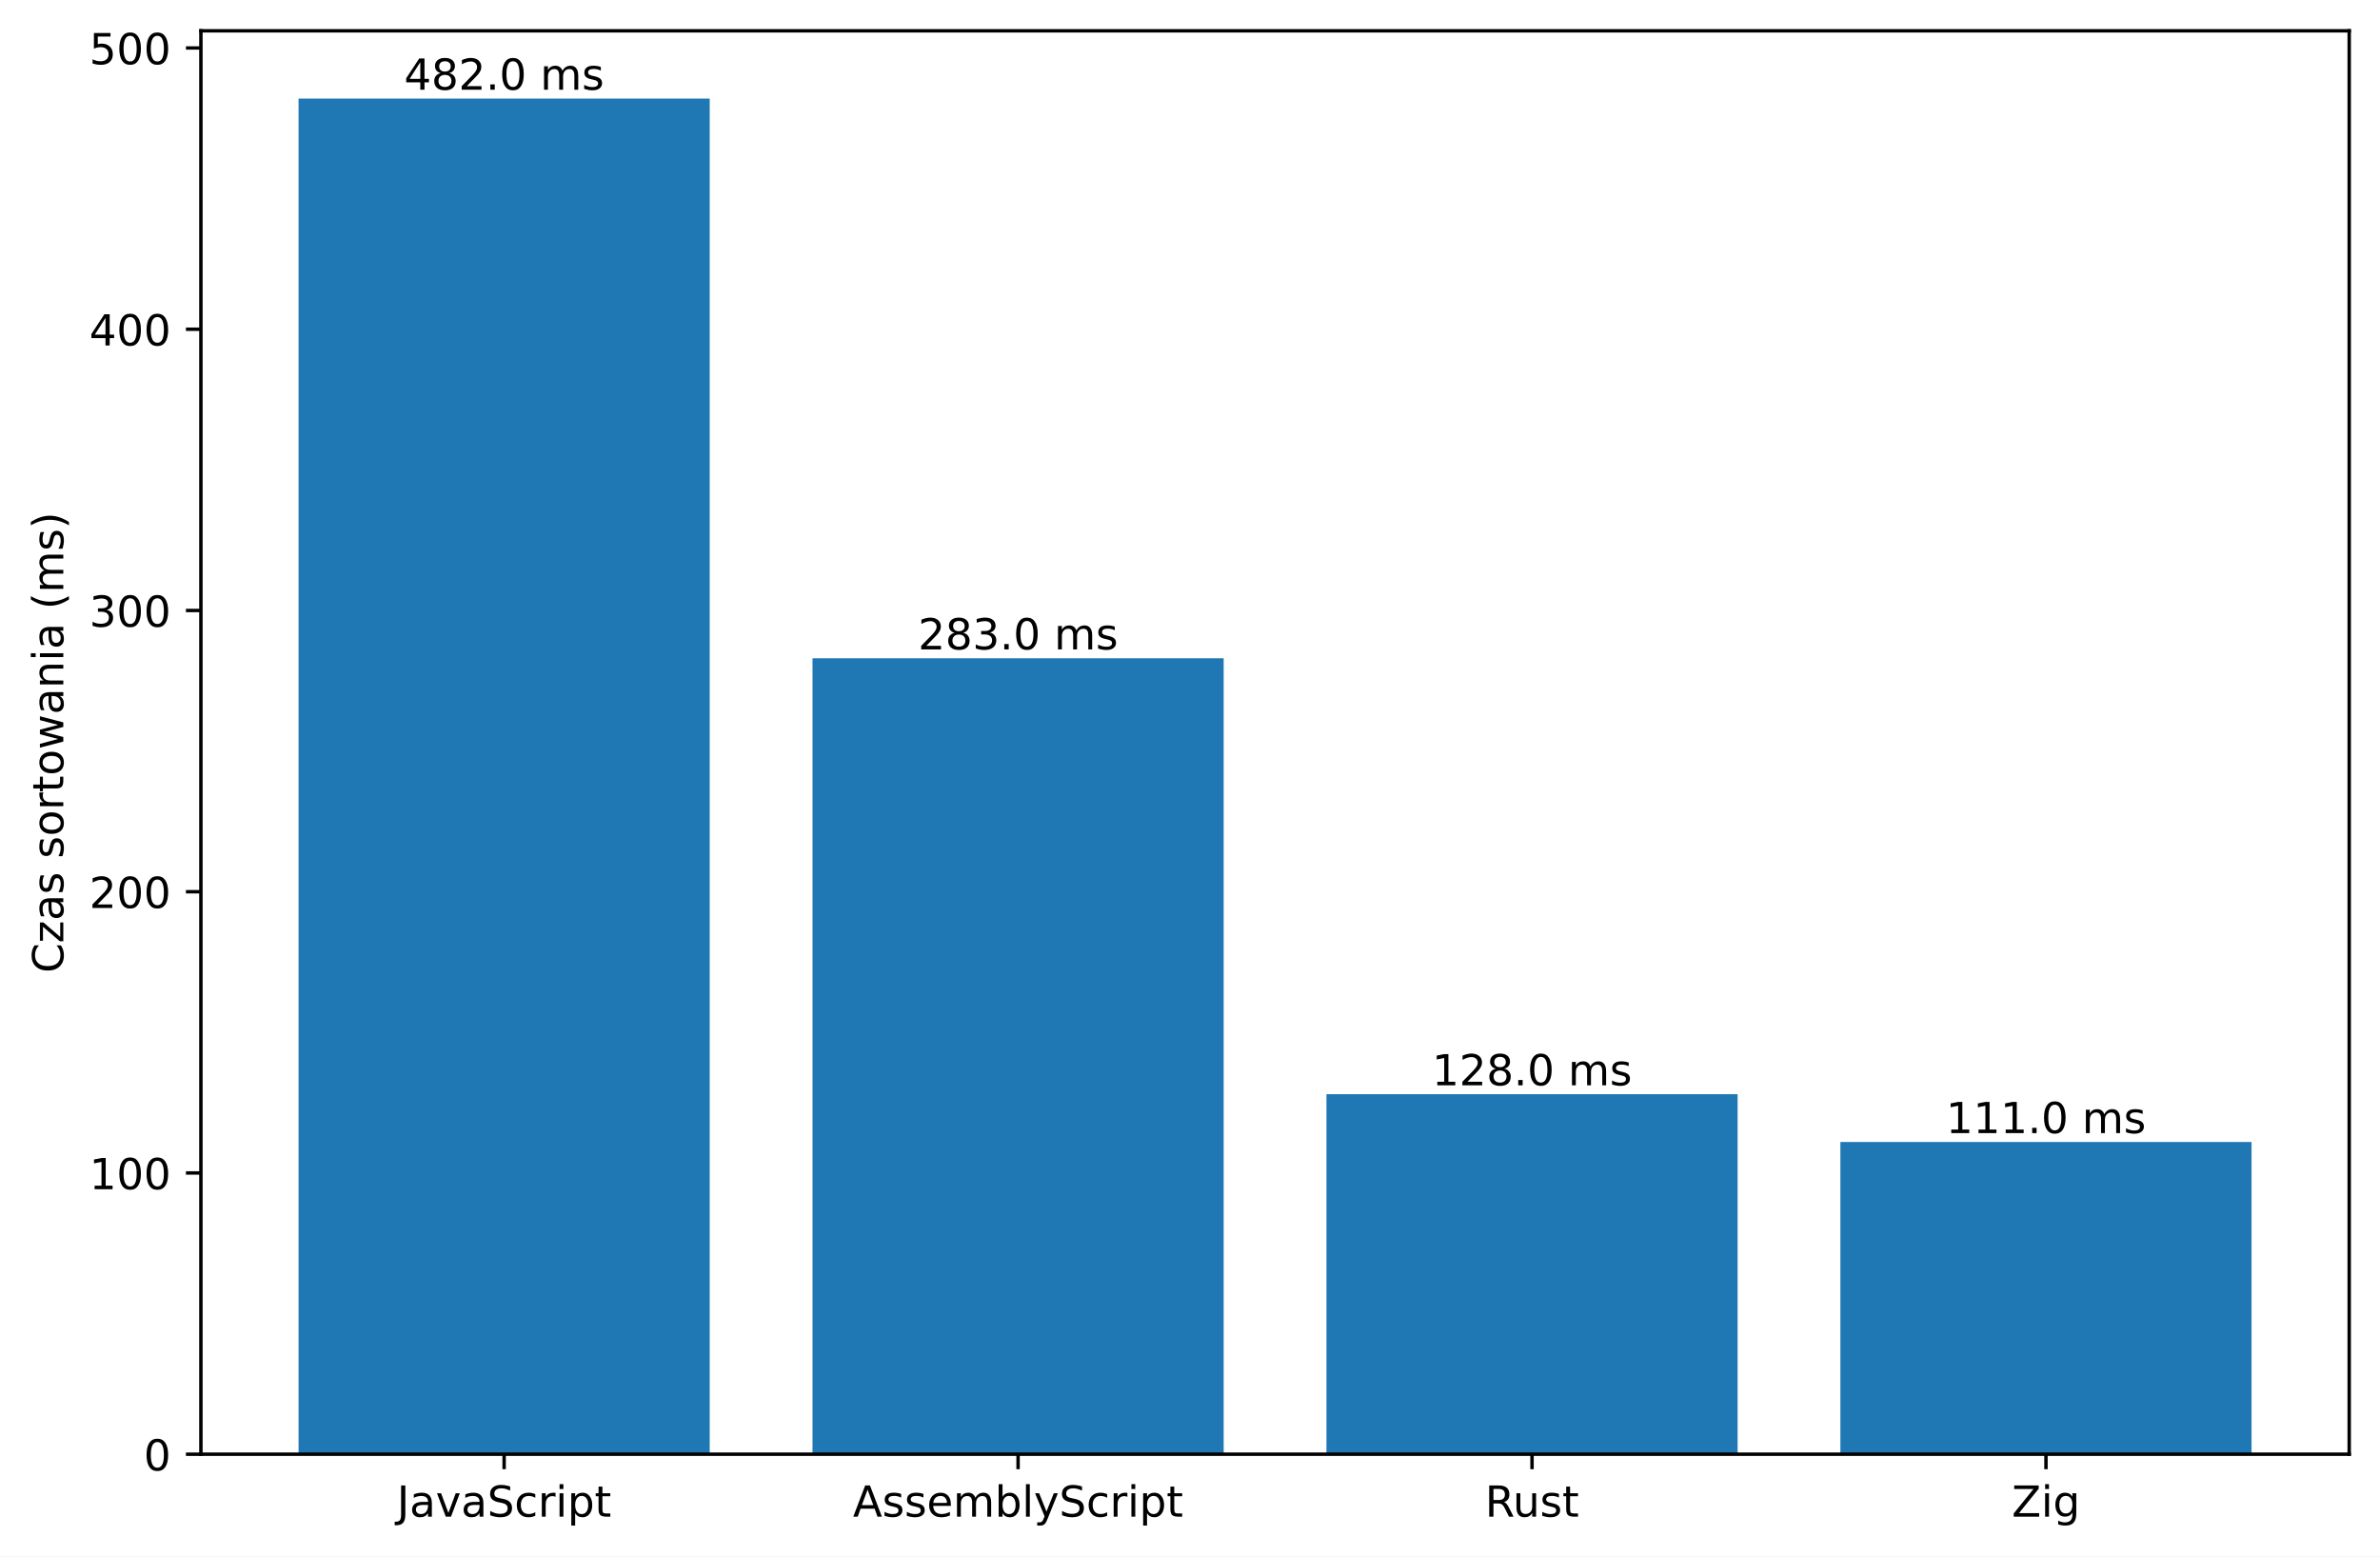
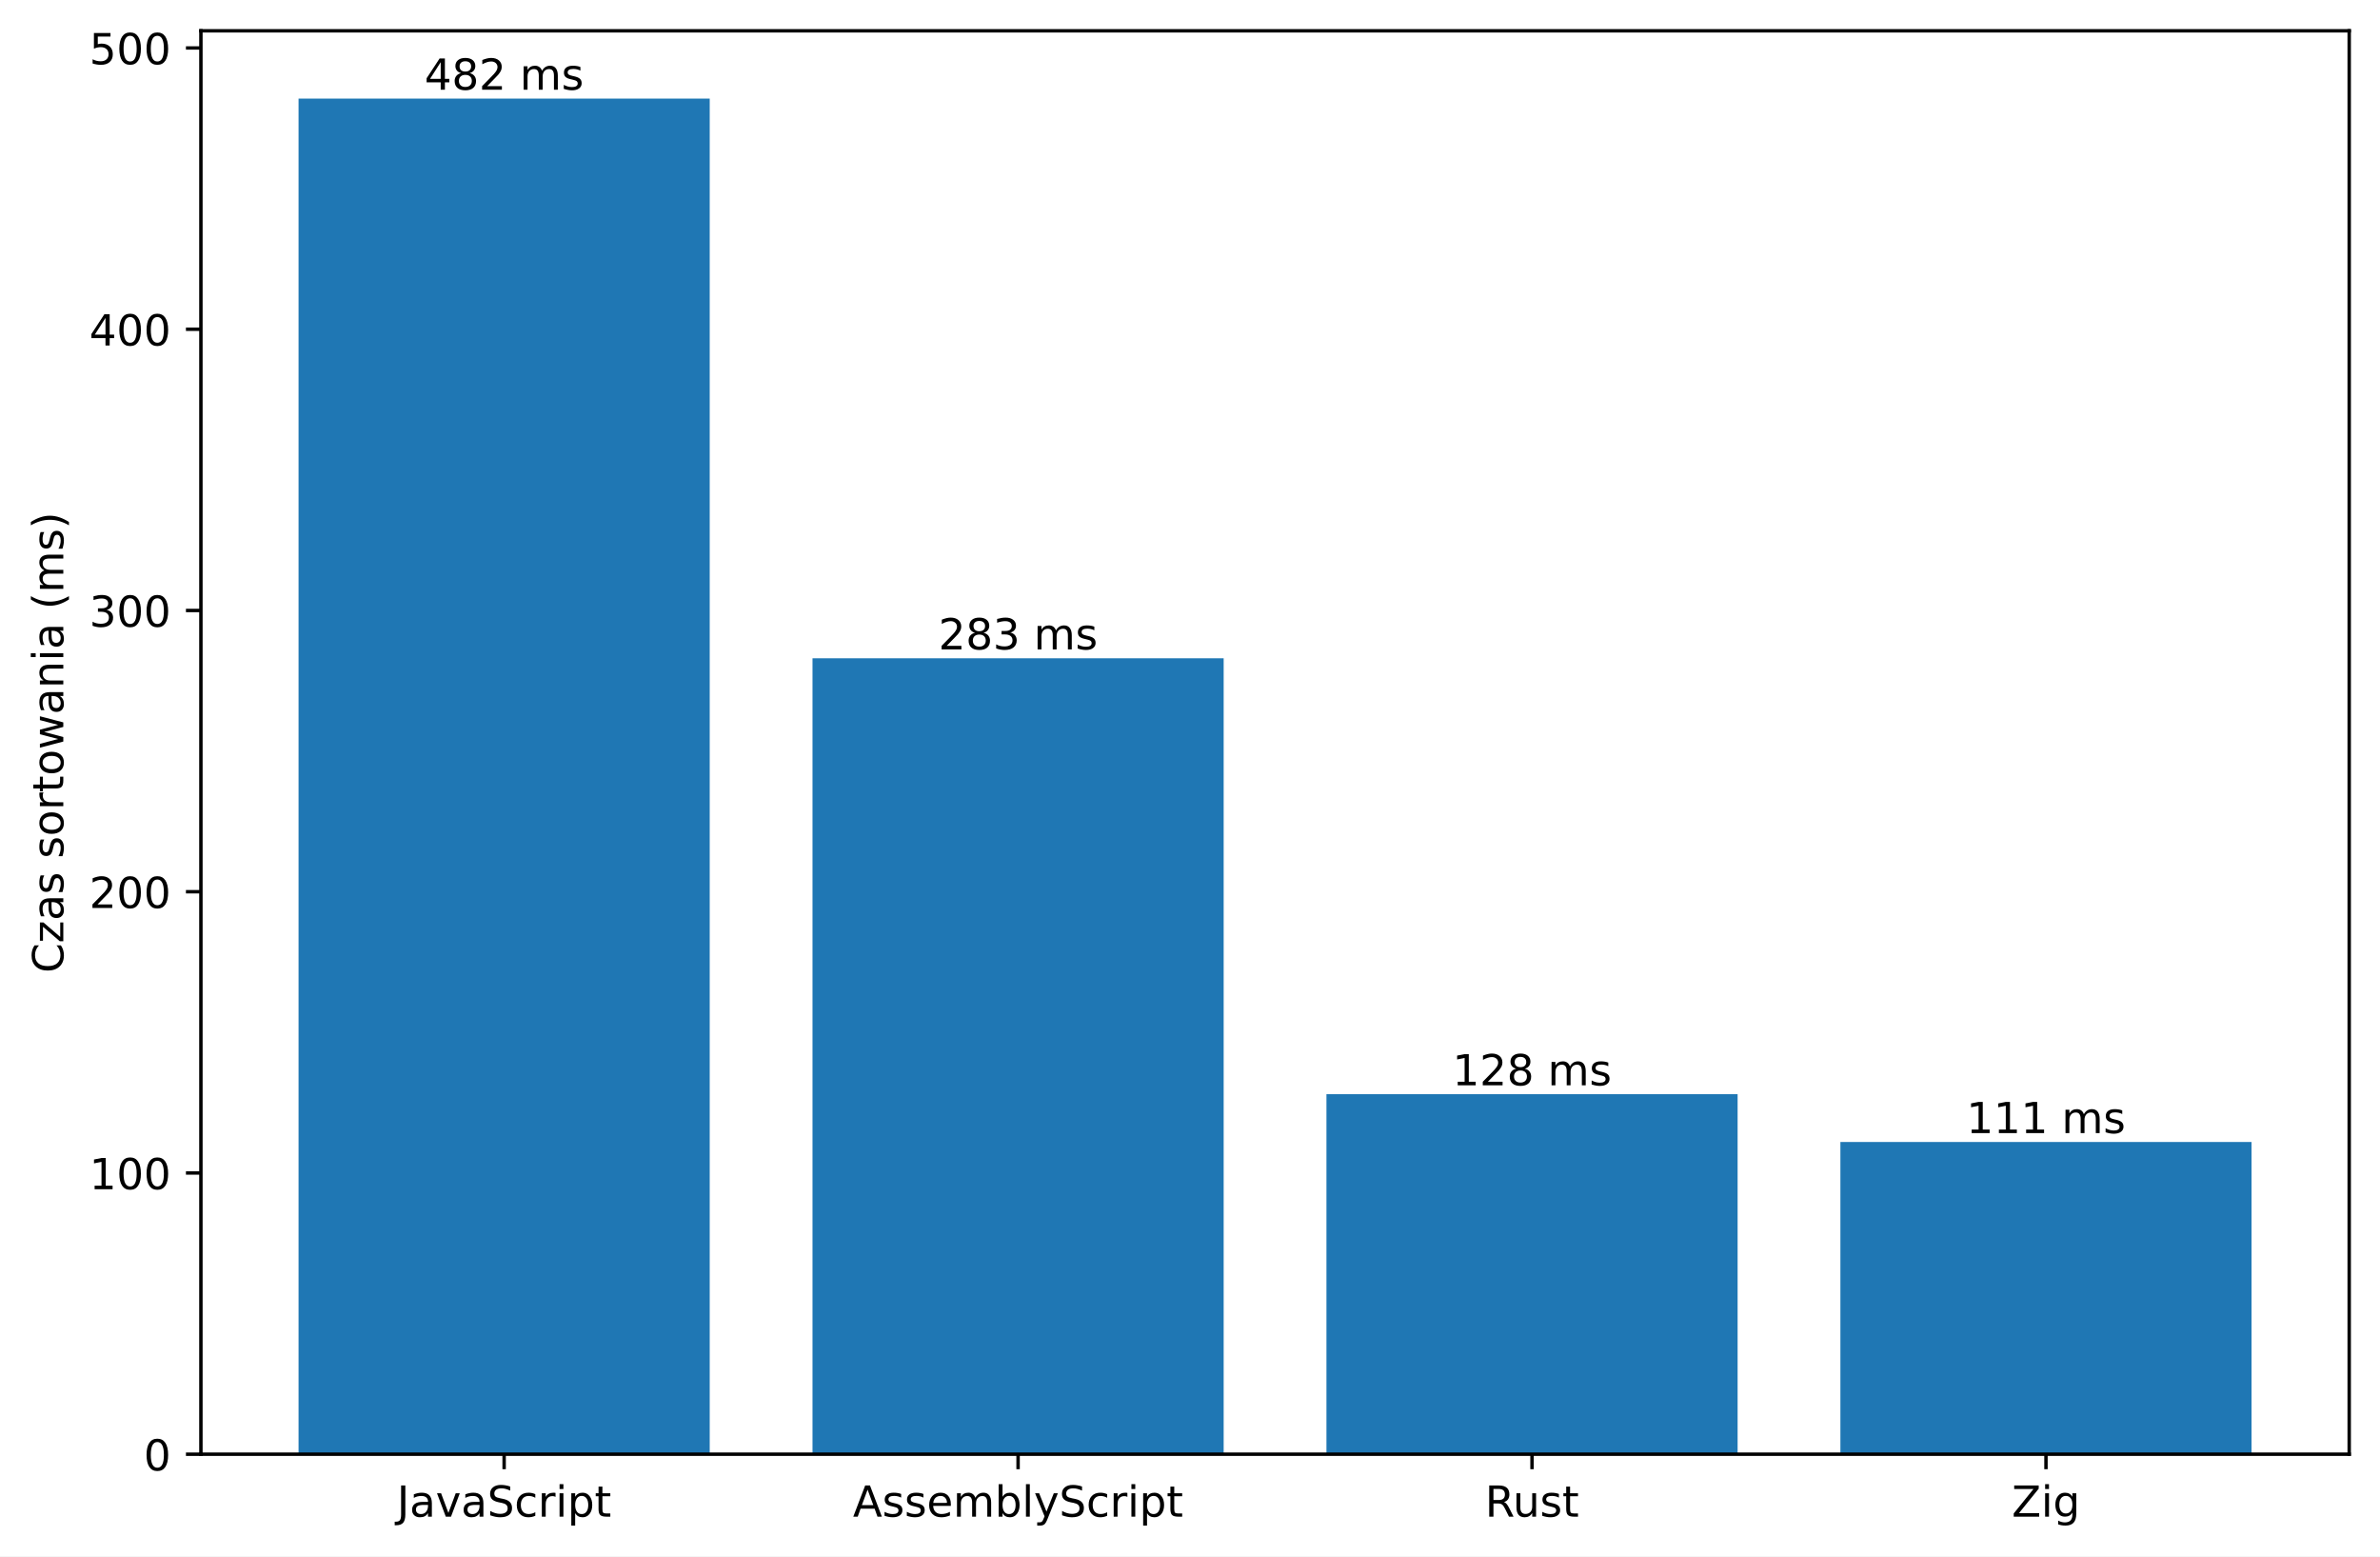
<svg xmlns="http://www.w3.org/2000/svg" xmlns:xlink="http://www.w3.org/1999/xlink" width="556.366pt" height="363.718pt" viewBox="0 0 556.366 363.718" version="1.1">
  <defs>
    <style type="text/css">*{stroke-linejoin: round; stroke-linecap: butt}</style>
  </defs>
  <g id="figure_1">
    <g id="patch_1">
      <path d="M 0 363.718  L 556.366 363.718  L 556.366 0  L 0 0  z " style="fill: #ffffff" />
    </g>
    <g id="axes_1">
      <g id="patch_2">
        <path d="M 46.966 339.84  L 549.166 339.84  L 549.166 7.2  L 46.966 7.2  z " style="fill: #ffffff" />
      </g>
      <g id="patch_3">
-         <path d="M 69.793 339.84  L 165.908 339.84  L 165.908 23.04  L 69.793 23.04  z " clip-path="url(#pb38e83cb05)" style="fill: #1f77b4" />
+         <path d="M 69.793 339.84  L 165.908 339.84  L 165.908 23.04  L 69.793 23.04  z " clip-path="url(#pa0ac85c6c8)" style="fill: #1f77b4" />
      </g>
      <g id="patch_4">
-         <path d="M 189.936 339.84  L 286.051 339.84  L 286.051 153.835  L 189.936 153.835  z " clip-path="url(#pb38e83cb05)" style="fill: #1f77b4" />
+         <path d="M 189.936 339.84  L 286.051 339.84  L 286.051 153.835  L 189.936 153.835  z " clip-path="url(#pa0ac85c6c8)" style="fill: #1f77b4" />
      </g>
      <g id="patch_5">
-         <path d="M 310.08 339.84  L 406.195 339.84  L 406.195 255.711  L 310.08 255.711  z " clip-path="url(#pb38e83cb05)" style="fill: #1f77b4" />
+         <path d="M 310.08 339.84  L 406.195 339.84  L 406.195 255.711  L 310.08 255.711  z " clip-path="url(#pa0ac85c6c8)" style="fill: #1f77b4" />
      </g>
      <g id="patch_6">
-         <path d="M 430.224 339.84  L 526.338 339.84  L 526.338 266.884  L 430.224 266.884  z " clip-path="url(#pb38e83cb05)" style="fill: #1f77b4" />
+         <path d="M 430.224 339.84  L 526.338 339.84  L 526.338 266.884  L 430.224 266.884  z " clip-path="url(#pa0ac85c6c8)" style="fill: #1f77b4" />
      </g>
      <g id="matplotlib.axis_1">
        <g id="xtick_1">
          <g id="line2d_1">
            <defs>
-               <path id="m675f152326" d="M 0 0  L 0 3.5  " style="stroke: #000000; stroke-width: 0.8" />
+               <path id="m9e9370b7b4" d="M 0 0  L 0 3.5  " style="stroke: #000000; stroke-width: 0.8" />
            </defs>
            <g>
-               <use xlink:href="#m675f152326" x="117.85" y="339.84" style="stroke: #000000; stroke-width: 0.8" />
+               <use xlink:href="#m9e9370b7b4" x="117.85" y="339.84" style="stroke: #000000; stroke-width: 0.8" />
            </g>
          </g>
          <g id="text_1">
            <g transform="translate(92.78547 354.4384)scale(0.1 -0.1)">
              <defs>
                <path id="DejaVuSans-4a" d="M 628 4666  L 1259 4666  L 1259 325  Q 1259 -519 939 -900  Q 619 -1281 -91 -1281  L -331 -1281  L -331 -750  L -134 -750  Q 284 -750 456 -515  Q 628 -281 628 325  L 628 4666  z " transform="scale(0.015625)" />
                <path id="DejaVuSans-61" d="M 2194 1759  Q 1497 1759 1228 1600  Q 959 1441 959 1056  Q 959 750 1161 570  Q 1363 391 1709 391  Q 2188 391 2477 730  Q 2766 1069 2766 1631  L 2766 1759  L 2194 1759  z M 3341 1997  L 3341 0  L 2766 0  L 2766 531  Q 2569 213 2275 61  Q 1981 -91 1556 -91  Q 1019 -91 701 211  Q 384 513 384 1019  Q 384 1609 779 1909  Q 1175 2209 1959 2209  L 2766 2209  L 2766 2266  Q 2766 2663 2505 2880  Q 2244 3097 1772 3097  Q 1472 3097 1187 3025  Q 903 2953 641 2809  L 641 3341  Q 956 3463 1253 3523  Q 1550 3584 1831 3584  Q 2591 3584 2966 3190  Q 3341 2797 3341 1997  z " transform="scale(0.015625)" />
                <path id="DejaVuSans-76" d="M 191 3500  L 800 3500  L 1894 563  L 2988 3500  L 3597 3500  L 2284 0  L 1503 0  L 191 3500  z " transform="scale(0.015625)" />
                <path id="DejaVuSans-53" d="M 3425 4513  L 3425 3897  Q 3066 4069 2747 4153  Q 2428 4238 2131 4238  Q 1616 4238 1336 4038  Q 1056 3838 1056 3469  Q 1056 3159 1242 3001  Q 1428 2844 1947 2747  L 2328 2669  Q 3034 2534 3370 2195  Q 3706 1856 3706 1288  Q 3706 609 3251 259  Q 2797 -91 1919 -91  Q 1588 -91 1214 -16  Q 841 59 441 206  L 441 856  Q 825 641 1194 531  Q 1563 422 1919 422  Q 2459 422 2753 634  Q 3047 847 3047 1241  Q 3047 1584 2836 1778  Q 2625 1972 2144 2069  L 1759 2144  Q 1053 2284 737 2584  Q 422 2884 422 3419  Q 422 4038 858 4394  Q 1294 4750 2059 4750  Q 2388 4750 2728 4690  Q 3069 4631 3425 4513  z " transform="scale(0.015625)" />
                <path id="DejaVuSans-63" d="M 3122 3366  L 3122 2828  Q 2878 2963 2633 3030  Q 2388 3097 2138 3097  Q 1578 3097 1268 2742  Q 959 2388 959 1747  Q 959 1106 1268 751  Q 1578 397 2138 397  Q 2388 397 2633 464  Q 2878 531 3122 666  L 3122 134  Q 2881 22 2623 -34  Q 2366 -91 2075 -91  Q 1284 -91 818 406  Q 353 903 353 1747  Q 353 2603 823 3093  Q 1294 3584 2113 3584  Q 2378 3584 2631 3529  Q 2884 3475 3122 3366  z " transform="scale(0.015625)" />
                <path id="DejaVuSans-72" d="M 2631 2963  Q 2534 3019 2420 3045  Q 2306 3072 2169 3072  Q 1681 3072 1420 2755  Q 1159 2438 1159 1844  L 1159 0  L 581 0  L 581 3500  L 1159 3500  L 1159 2956  Q 1341 3275 1631 3429  Q 1922 3584 2338 3584  Q 2397 3584 2469 3576  Q 2541 3569 2628 3553  L 2631 2963  z " transform="scale(0.015625)" />
                <path id="DejaVuSans-69" d="M 603 3500  L 1178 3500  L 1178 0  L 603 0  L 603 3500  z M 603 4863  L 1178 4863  L 1178 4134  L 603 4134  L 603 4863  z " transform="scale(0.015625)" />
                <path id="DejaVuSans-70" d="M 1159 525  L 1159 -1331  L 581 -1331  L 581 3500  L 1159 3500  L 1159 2969  Q 1341 3281 1617 3432  Q 1894 3584 2278 3584  Q 2916 3584 3314 3078  Q 3713 2572 3713 1747  Q 3713 922 3314 415  Q 2916 -91 2278 -91  Q 1894 -91 1617 61  Q 1341 213 1159 525  z M 3116 1747  Q 3116 2381 2855 2742  Q 2594 3103 2138 3103  Q 1681 3103 1420 2742  Q 1159 2381 1159 1747  Q 1159 1113 1420 752  Q 1681 391 2138 391  Q 2594 391 2855 752  Q 3116 1113 3116 1747  z " transform="scale(0.015625)" />
                <path id="DejaVuSans-74" d="M 1172 4494  L 1172 3500  L 2356 3500  L 2356 3053  L 1172 3053  L 1172 1153  Q 1172 725 1289 603  Q 1406 481 1766 481  L 2356 481  L 2356 0  L 1766 0  Q 1100 0 847 248  Q 594 497 594 1153  L 594 3053  L 172 3053  L 172 3500  L 594 3500  L 594 4494  L 1172 4494  z " transform="scale(0.015625)" />
              </defs>
              <use xlink:href="#DejaVuSans-4a" />
              <use xlink:href="#DejaVuSans-61" x="29.492" />
              <use xlink:href="#DejaVuSans-76" x="90.771" />
              <use xlink:href="#DejaVuSans-61" x="149.951" />
              <use xlink:href="#DejaVuSans-53" x="211.23" />
              <use xlink:href="#DejaVuSans-63" x="274.707" />
              <use xlink:href="#DejaVuSans-72" x="329.688" />
              <use xlink:href="#DejaVuSans-69" x="370.801" />
              <use xlink:href="#DejaVuSans-70" x="398.584" />
              <use xlink:href="#DejaVuSans-74" x="462.061" />
            </g>
          </g>
        </g>
        <g id="xtick_2">
          <g id="line2d_2">
            <g>
-               <use xlink:href="#m675f152326" x="237.994" y="339.84" style="stroke: #000000; stroke-width: 0.8" />
+               <use xlink:href="#m9e9370b7b4" x="237.994" y="339.84" style="stroke: #000000; stroke-width: 0.8" />
            </g>
          </g>
          <g id="text_2">
            <g transform="translate(199.3923 354.4384)scale(0.1 -0.1)">
              <defs>
                <path id="DejaVuSans-41" d="M 2188 4044  L 1331 1722  L 3047 1722  L 2188 4044  z M 1831 4666  L 2547 4666  L 4325 0  L 3669 0  L 3244 1197  L 1141 1197  L 716 0  L 50 0  L 1831 4666  z " transform="scale(0.015625)" />
                <path id="DejaVuSans-73" d="M 2834 3397  L 2834 2853  Q 2591 2978 2328 3040  Q 2066 3103 1784 3103  Q 1356 3103 1142 2972  Q 928 2841 928 2578  Q 928 2378 1081 2264  Q 1234 2150 1697 2047  L 1894 2003  Q 2506 1872 2764 1633  Q 3022 1394 3022 966  Q 3022 478 2636 193  Q 2250 -91 1575 -91  Q 1294 -91 989 -36  Q 684 19 347 128  L 347 722  Q 666 556 975 473  Q 1284 391 1588 391  Q 1994 391 2212 530  Q 2431 669 2431 922  Q 2431 1156 2273 1281  Q 2116 1406 1581 1522  L 1381 1569  Q 847 1681 609 1914  Q 372 2147 372 2553  Q 372 3047 722 3315  Q 1072 3584 1716 3584  Q 2034 3584 2315 3537  Q 2597 3491 2834 3397  z " transform="scale(0.015625)" />
                <path id="DejaVuSans-65" d="M 3597 1894  L 3597 1613  L 953 1613  Q 991 1019 1311 708  Q 1631 397 2203 397  Q 2534 397 2845 478  Q 3156 559 3463 722  L 3463 178  Q 3153 47 2828 -22  Q 2503 -91 2169 -91  Q 1331 -91 842 396  Q 353 884 353 1716  Q 353 2575 817 3079  Q 1281 3584 2069 3584  Q 2775 3584 3186 3129  Q 3597 2675 3597 1894  z M 3022 2063  Q 3016 2534 2758 2815  Q 2500 3097 2075 3097  Q 1594 3097 1305 2825  Q 1016 2553 972 2059  L 3022 2063  z " transform="scale(0.015625)" />
                <path id="DejaVuSans-6d" d="M 3328 2828  Q 3544 3216 3844 3400  Q 4144 3584 4550 3584  Q 5097 3584 5394 3201  Q 5691 2819 5691 2113  L 5691 0  L 5113 0  L 5113 2094  Q 5113 2597 4934 2840  Q 4756 3084 4391 3084  Q 3944 3084 3684 2787  Q 3425 2491 3425 1978  L 3425 0  L 2847 0  L 2847 2094  Q 2847 2600 2669 2842  Q 2491 3084 2119 3084  Q 1678 3084 1418 2786  Q 1159 2488 1159 1978  L 1159 0  L 581 0  L 581 3500  L 1159 3500  L 1159 2956  Q 1356 3278 1631 3431  Q 1906 3584 2284 3584  Q 2666 3584 2933 3390  Q 3200 3197 3328 2828  z " transform="scale(0.015625)" />
                <path id="DejaVuSans-62" d="M 3116 1747  Q 3116 2381 2855 2742  Q 2594 3103 2138 3103  Q 1681 3103 1420 2742  Q 1159 2381 1159 1747  Q 1159 1113 1420 752  Q 1681 391 2138 391  Q 2594 391 2855 752  Q 3116 1113 3116 1747  z M 1159 2969  Q 1341 3281 1617 3432  Q 1894 3584 2278 3584  Q 2916 3584 3314 3078  Q 3713 2572 3713 1747  Q 3713 922 3314 415  Q 2916 -91 2278 -91  Q 1894 -91 1617 61  Q 1341 213 1159 525  L 1159 0  L 581 0  L 581 4863  L 1159 4863  L 1159 2969  z " transform="scale(0.015625)" />
                <path id="DejaVuSans-6c" d="M 603 4863  L 1178 4863  L 1178 0  L 603 0  L 603 4863  z " transform="scale(0.015625)" />
                <path id="DejaVuSans-79" d="M 2059 -325  Q 1816 -950 1584 -1140  Q 1353 -1331 966 -1331  L 506 -1331  L 506 -850  L 844 -850  Q 1081 -850 1212 -737  Q 1344 -625 1503 -206  L 1606 56  L 191 3500  L 800 3500  L 1894 763  L 2988 3500  L 3597 3500  L 2059 -325  z " transform="scale(0.015625)" />
              </defs>
              <use xlink:href="#DejaVuSans-41" />
              <use xlink:href="#DejaVuSans-73" x="68.408" />
              <use xlink:href="#DejaVuSans-73" x="120.508" />
              <use xlink:href="#DejaVuSans-65" x="172.607" />
              <use xlink:href="#DejaVuSans-6d" x="234.131" />
              <use xlink:href="#DejaVuSans-62" x="331.543" />
              <use xlink:href="#DejaVuSans-6c" x="395.02" />
              <use xlink:href="#DejaVuSans-79" x="422.803" />
              <use xlink:href="#DejaVuSans-53" x="481.982" />
              <use xlink:href="#DejaVuSans-63" x="545.459" />
              <use xlink:href="#DejaVuSans-72" x="600.439" />
              <use xlink:href="#DejaVuSans-69" x="641.553" />
              <use xlink:href="#DejaVuSans-70" x="669.336" />
              <use xlink:href="#DejaVuSans-74" x="732.812" />
            </g>
          </g>
        </g>
        <g id="xtick_3">
          <g id="line2d_3">
            <g>
-               <use xlink:href="#m675f152326" x="358.137" y="339.84" style="stroke: #000000; stroke-width: 0.8" />
+               <use xlink:href="#m9e9370b7b4" x="358.137" y="339.84" style="stroke: #000000; stroke-width: 0.8" />
            </g>
          </g>
          <g id="text_3">
            <g transform="translate(347.1546 354.4384)scale(0.1 -0.1)">
              <defs>
                <path id="DejaVuSans-52" d="M 2841 2188  Q 3044 2119 3236 1894  Q 3428 1669 3622 1275  L 4263 0  L 3584 0  L 2988 1197  Q 2756 1666 2539 1819  Q 2322 1972 1947 1972  L 1259 1972  L 1259 0  L 628 0  L 628 4666  L 2053 4666  Q 2853 4666 3247 4331  Q 3641 3997 3641 3322  Q 3641 2881 3436 2590  Q 3231 2300 2841 2188  z M 1259 4147  L 1259 2491  L 2053 2491  Q 2509 2491 2742 2702  Q 2975 2913 2975 3322  Q 2975 3731 2742 3939  Q 2509 4147 2053 4147  L 1259 4147  z " transform="scale(0.015625)" />
                <path id="DejaVuSans-75" d="M 544 1381  L 544 3500  L 1119 3500  L 1119 1403  Q 1119 906 1312 657  Q 1506 409 1894 409  Q 2359 409 2629 706  Q 2900 1003 2900 1516  L 2900 3500  L 3475 3500  L 3475 0  L 2900 0  L 2900 538  Q 2691 219 2414 64  Q 2138 -91 1772 -91  Q 1169 -91 856 284  Q 544 659 544 1381  z M 1991 3584  L 1991 3584  z " transform="scale(0.015625)" />
              </defs>
              <use xlink:href="#DejaVuSans-52" />
              <use xlink:href="#DejaVuSans-75" x="64.982" />
              <use xlink:href="#DejaVuSans-73" x="128.361" />
              <use xlink:href="#DejaVuSans-74" x="180.461" />
            </g>
          </g>
        </g>
        <g id="xtick_4">
          <g id="line2d_4">
            <g>
-               <use xlink:href="#m675f152326" x="478.281" y="339.84" style="stroke: #000000; stroke-width: 0.8" />
+               <use xlink:href="#m9e9370b7b4" x="478.281" y="339.84" style="stroke: #000000; stroke-width: 0.8" />
            </g>
          </g>
          <g id="text_4">
            <g transform="translate(470.2927 354.4384)scale(0.1 -0.1)">
              <defs>
                <path id="DejaVuSans-5a" d="M 359 4666  L 4025 4666  L 4025 4184  L 1075 531  L 4097 531  L 4097 0  L 288 0  L 288 481  L 3238 4134  L 359 4134  L 359 4666  z " transform="scale(0.015625)" />
                <path id="DejaVuSans-67" d="M 2906 1791  Q 2906 2416 2648 2759  Q 2391 3103 1925 3103  Q 1463 3103 1205 2759  Q 947 2416 947 1791  Q 947 1169 1205 825  Q 1463 481 1925 481  Q 2391 481 2648 825  Q 2906 1169 2906 1791  z M 3481 434  Q 3481 -459 3084 -895  Q 2688 -1331 1869 -1331  Q 1566 -1331 1297 -1286  Q 1028 -1241 775 -1147  L 775 -588  Q 1028 -725 1275 -790  Q 1522 -856 1778 -856  Q 2344 -856 2625 -561  Q 2906 -266 2906 331  L 2906 616  Q 2728 306 2450 153  Q 2172 0 1784 0  Q 1141 0 747 490  Q 353 981 353 1791  Q 353 2603 747 3093  Q 1141 3584 1784 3584  Q 2172 3584 2450 3431  Q 2728 3278 2906 2969  L 2906 3500  L 3481 3500  L 3481 434  z " transform="scale(0.015625)" />
              </defs>
              <use xlink:href="#DejaVuSans-5a" />
              <use xlink:href="#DejaVuSans-69" x="68.506" />
              <use xlink:href="#DejaVuSans-67" x="96.289" />
            </g>
          </g>
        </g>
      </g>
      <g id="matplotlib.axis_2">
        <g id="ytick_1">
          <g id="line2d_5">
            <defs>
-               <path id="mf8f53097f6" d="M 0 0  L -3.5 0  " style="stroke: #000000; stroke-width: 0.8" />
+               <path id="m453aa88242" d="M 0 0  L -3.5 0  " style="stroke: #000000; stroke-width: 0.8" />
            </defs>
            <g>
-               <use xlink:href="#mf8f53097f6" x="46.966" y="339.84" style="stroke: #000000; stroke-width: 0.8" />
+               <use xlink:href="#m453aa88242" x="46.966" y="339.84" style="stroke: #000000; stroke-width: 0.8" />
            </g>
          </g>
          <g id="text_5">
            <g transform="translate(33.60312 343.6392)scale(0.1 -0.1)">
              <defs>
                <path id="DejaVuSans-30" d="M 2034 4250  Q 1547 4250 1301 3770  Q 1056 3291 1056 2328  Q 1056 1369 1301 889  Q 1547 409 2034 409  Q 2525 409 2770 889  Q 3016 1369 3016 2328  Q 3016 3291 2770 3770  Q 2525 4250 2034 4250  z M 2034 4750  Q 2819 4750 3233 4129  Q 3647 3509 3647 2328  Q 3647 1150 3233 529  Q 2819 -91 2034 -91  Q 1250 -91 836 529  Q 422 1150 422 2328  Q 422 3509 836 4129  Q 1250 4750 2034 4750  z " transform="scale(0.015625)" />
              </defs>
              <use xlink:href="#DejaVuSans-30" />
            </g>
          </g>
        </g>
        <g id="ytick_2">
          <g id="line2d_6">
            <g>
-               <use xlink:href="#mf8f53097f6" x="46.966" y="274.114" style="stroke: #000000; stroke-width: 0.8" />
+               <use xlink:href="#m453aa88242" x="46.966" y="274.114" style="stroke: #000000; stroke-width: 0.8" />
            </g>
          </g>
          <g id="text_6">
            <g transform="translate(20.87813 277.9131)scale(0.1 -0.1)">
              <defs>
                <path id="DejaVuSans-31" d="M 794 531  L 1825 531  L 1825 4091  L 703 3866  L 703 4441  L 1819 4666  L 2450 4666  L 2450 531  L 3481 531  L 3481 0  L 794 0  L 794 531  z " transform="scale(0.015625)" />
              </defs>
              <use xlink:href="#DejaVuSans-31" />
              <use xlink:href="#DejaVuSans-30" x="63.623" />
              <use xlink:href="#DejaVuSans-30" x="127.246" />
            </g>
          </g>
        </g>
        <g id="ytick_3">
          <g id="line2d_7">
            <g>
-               <use xlink:href="#mf8f53097f6" x="46.966" y="208.388" style="stroke: #000000; stroke-width: 0.8" />
+               <use xlink:href="#m453aa88242" x="46.966" y="208.388" style="stroke: #000000; stroke-width: 0.8" />
            </g>
          </g>
          <g id="text_7">
            <g transform="translate(20.87813 212.1869)scale(0.1 -0.1)">
              <defs>
                <path id="DejaVuSans-32" d="M 1228 531  L 3431 531  L 3431 0  L 469 0  L 469 531  Q 828 903 1448 1529  Q 2069 2156 2228 2338  Q 2531 2678 2651 2914  Q 2772 3150 2772 3378  Q 2772 3750 2511 3984  Q 2250 4219 1831 4219  Q 1534 4219 1204 4116  Q 875 4013 500 3803  L 500 4441  Q 881 4594 1212 4672  Q 1544 4750 1819 4750  Q 2544 4750 2975 4387  Q 3406 4025 3406 3419  Q 3406 3131 3298 2873  Q 3191 2616 2906 2266  Q 2828 2175 2409 1742  Q 1991 1309 1228 531  z " transform="scale(0.015625)" />
              </defs>
              <use xlink:href="#DejaVuSans-32" />
              <use xlink:href="#DejaVuSans-30" x="63.623" />
              <use xlink:href="#DejaVuSans-30" x="127.246" />
            </g>
          </g>
        </g>
        <g id="ytick_4">
          <g id="line2d_8">
            <g>
-               <use xlink:href="#mf8f53097f6" x="46.966" y="142.662" style="stroke: #000000; stroke-width: 0.8" />
+               <use xlink:href="#m453aa88242" x="46.966" y="142.662" style="stroke: #000000; stroke-width: 0.8" />
            </g>
          </g>
          <g id="text_8">
            <g transform="translate(20.87813 146.4608)scale(0.1 -0.1)">
              <defs>
                <path id="DejaVuSans-33" d="M 2597 2516  Q 3050 2419 3304 2112  Q 3559 1806 3559 1356  Q 3559 666 3084 287  Q 2609 -91 1734 -91  Q 1441 -91 1130 -33  Q 819 25 488 141  L 488 750  Q 750 597 1062 519  Q 1375 441 1716 441  Q 2309 441 2620 675  Q 2931 909 2931 1356  Q 2931 1769 2642 2001  Q 2353 2234 1838 2234  L 1294 2234  L 1294 2753  L 1863 2753  Q 2328 2753 2575 2939  Q 2822 3125 2822 3475  Q 2822 3834 2567 4026  Q 2313 4219 1838 4219  Q 1578 4219 1281 4162  Q 984 4106 628 3988  L 628 4550  Q 988 4650 1302 4700  Q 1616 4750 1894 4750  Q 2613 4750 3031 4423  Q 3450 4097 3450 3541  Q 3450 3153 3228 2886  Q 3006 2619 2597 2516  z " transform="scale(0.015625)" />
              </defs>
              <use xlink:href="#DejaVuSans-33" />
              <use xlink:href="#DejaVuSans-30" x="63.623" />
              <use xlink:href="#DejaVuSans-30" x="127.246" />
            </g>
          </g>
        </g>
        <g id="ytick_5">
          <g id="line2d_9">
            <g>
-               <use xlink:href="#mf8f53097f6" x="46.966" y="76.935" style="stroke: #000000; stroke-width: 0.8" />
+               <use xlink:href="#m453aa88242" x="46.966" y="76.935" style="stroke: #000000; stroke-width: 0.8" />
            </g>
          </g>
          <g id="text_9">
            <g transform="translate(20.87813 80.73465)scale(0.1 -0.1)">
              <defs>
                <path id="DejaVuSans-34" d="M 2419 4116  L 825 1625  L 2419 1625  L 2419 4116  z M 2253 4666  L 3047 4666  L 3047 1625  L 3713 1625  L 3713 1100  L 3047 1100  L 3047 0  L 2419 0  L 2419 1100  L 313 1100  L 313 1709  L 2253 4666  z " transform="scale(0.015625)" />
              </defs>
              <use xlink:href="#DejaVuSans-34" />
              <use xlink:href="#DejaVuSans-30" x="63.623" />
              <use xlink:href="#DejaVuSans-30" x="127.246" />
            </g>
          </g>
        </g>
        <g id="ytick_6">
          <g id="line2d_10">
            <g>
-               <use xlink:href="#mf8f53097f6" x="46.966" y="11.209" style="stroke: #000000; stroke-width: 0.8" />
+               <use xlink:href="#m453aa88242" x="46.966" y="11.209" style="stroke: #000000; stroke-width: 0.8" />
            </g>
          </g>
          <g id="text_10">
            <g transform="translate(20.87813 15.00851)scale(0.1 -0.1)">
              <defs>
                <path id="DejaVuSans-35" d="M 691 4666  L 3169 4666  L 3169 4134  L 1269 4134  L 1269 2991  Q 1406 3038 1543 3061  Q 1681 3084 1819 3084  Q 2600 3084 3056 2656  Q 3513 2228 3513 1497  Q 3513 744 3044 326  Q 2575 -91 1722 -91  Q 1428 -91 1123 -41  Q 819 9 494 109  L 494 744  Q 775 591 1075 516  Q 1375 441 1709 441  Q 2250 441 2565 725  Q 2881 1009 2881 1497  Q 2881 1984 2565 2268  Q 2250 2553 1709 2553  Q 1456 2553 1204 2497  Q 953 2441 691 2322  L 691 4666  z " transform="scale(0.015625)" />
              </defs>
              <use xlink:href="#DejaVuSans-35" />
              <use xlink:href="#DejaVuSans-30" x="63.623" />
              <use xlink:href="#DejaVuSans-30" x="127.246" />
            </g>
          </g>
        </g>
        <g id="text_11">
          <g transform="translate(14.79844 227.3731)rotate(-90)scale(0.1 -0.1)">
            <defs>
              <path id="DejaVuSans-43" d="M 4122 4306  L 4122 3641  Q 3803 3938 3442 4084  Q 3081 4231 2675 4231  Q 1875 4231 1450 3742  Q 1025 3253 1025 2328  Q 1025 1406 1450 917  Q 1875 428 2675 428  Q 3081 428 3442 575  Q 3803 722 4122 1019  L 4122 359  Q 3791 134 3420 21  Q 3050 -91 2638 -91  Q 1578 -91 968 557  Q 359 1206 359 2328  Q 359 3453 968 4101  Q 1578 4750 2638 4750  Q 3056 4750 3426 4639  Q 3797 4528 4122 4306  z " transform="scale(0.015625)" />
              <path id="DejaVuSans-7a" d="M 353 3500  L 3084 3500  L 3084 2975  L 922 459  L 3084 459  L 3084 0  L 275 0  L 275 525  L 2438 3041  L 353 3041  L 353 3500  z " transform="scale(0.015625)" />
              <path id="DejaVuSans-20" transform="scale(0.015625)" />
              <path id="DejaVuSans-6f" d="M 1959 3097  Q 1497 3097 1228 2736  Q 959 2375 959 1747  Q 959 1119 1226 758  Q 1494 397 1959 397  Q 2419 397 2687 759  Q 2956 1122 2956 1747  Q 2956 2369 2687 2733  Q 2419 3097 1959 3097  z M 1959 3584  Q 2709 3584 3137 3096  Q 3566 2609 3566 1747  Q 3566 888 3137 398  Q 2709 -91 1959 -91  Q 1206 -91 779 398  Q 353 888 353 1747  Q 353 2609 779 3096  Q 1206 3584 1959 3584  z " transform="scale(0.015625)" />
              <path id="DejaVuSans-77" d="M 269 3500  L 844 3500  L 1563 769  L 2278 3500  L 2956 3500  L 3675 769  L 4391 3500  L 4966 3500  L 4050 0  L 3372 0  L 2619 2869  L 1863 0  L 1184 0  L 269 3500  z " transform="scale(0.015625)" />
              <path id="DejaVuSans-6e" d="M 3513 2113  L 3513 0  L 2938 0  L 2938 2094  Q 2938 2591 2744 2837  Q 2550 3084 2163 3084  Q 1697 3084 1428 2787  Q 1159 2491 1159 1978  L 1159 0  L 581 0  L 581 3500  L 1159 3500  L 1159 2956  Q 1366 3272 1645 3428  Q 1925 3584 2291 3584  Q 2894 3584 3203 3211  Q 3513 2838 3513 2113  z " transform="scale(0.015625)" />
              <path id="DejaVuSans-28" d="M 1984 4856  Q 1566 4138 1362 3434  Q 1159 2731 1159 2009  Q 1159 1288 1364 580  Q 1569 -128 1984 -844  L 1484 -844  Q 1016 -109 783 600  Q 550 1309 550 2009  Q 550 2706 781 3412  Q 1013 4119 1484 4856  L 1984 4856  z " transform="scale(0.015625)" />
              <path id="DejaVuSans-29" d="M 513 4856  L 1013 4856  Q 1481 4119 1714 3412  Q 1947 2706 1947 2009  Q 1947 1309 1714 600  Q 1481 -109 1013 -844  L 513 -844  Q 928 -128 1133 580  Q 1338 1288 1338 2009  Q 1338 2731 1133 3434  Q 928 4138 513 4856  z " transform="scale(0.015625)" />
            </defs>
            <use xlink:href="#DejaVuSans-43" />
            <use xlink:href="#DejaVuSans-7a" x="69.824" />
            <use xlink:href="#DejaVuSans-61" x="122.314" />
            <use xlink:href="#DejaVuSans-73" x="183.594" />
            <use xlink:href="#DejaVuSans-20" x="235.693" />
            <use xlink:href="#DejaVuSans-73" x="267.48" />
            <use xlink:href="#DejaVuSans-6f" x="319.58" />
            <use xlink:href="#DejaVuSans-72" x="380.762" />
            <use xlink:href="#DejaVuSans-74" x="421.875" />
            <use xlink:href="#DejaVuSans-6f" x="461.084" />
            <use xlink:href="#DejaVuSans-77" x="522.266" />
            <use xlink:href="#DejaVuSans-61" x="604.053" />
            <use xlink:href="#DejaVuSans-6e" x="665.332" />
            <use xlink:href="#DejaVuSans-69" x="728.711" />
            <use xlink:href="#DejaVuSans-61" x="756.494" />
            <use xlink:href="#DejaVuSans-20" x="817.773" />
            <use xlink:href="#DejaVuSans-28" x="849.561" />
            <use xlink:href="#DejaVuSans-6d" x="888.574" />
            <use xlink:href="#DejaVuSans-73" x="985.986" />
            <use xlink:href="#DejaVuSans-29" x="1038.086" />
          </g>
        </g>
      </g>
      <g id="patch_7">
        <path d="M 46.966 339.84  L 46.966 7.2  " style="fill: none; stroke: #000000; stroke-width: 0.8; stroke-linejoin: miter; stroke-linecap: square" />
      </g>
      <g id="patch_8">
        <path d="M 549.166 339.84  L 549.166 7.2  " style="fill: none; stroke: #000000; stroke-width: 0.8; stroke-linejoin: miter; stroke-linecap: square" />
      </g>
      <g id="patch_9">
        <path d="M 46.966 339.84  L 549.166 339.84  " style="fill: none; stroke: #000000; stroke-width: 0.8; stroke-linejoin: miter; stroke-linecap: square" />
      </g>
      <g id="patch_10">
        <path d="M 46.966 7.2  L 549.166 7.2  " style="fill: none; stroke: #000000; stroke-width: 0.8; stroke-linejoin: miter; stroke-linecap: square" />
      </g>
      <g id="text_12">
-         <g transform="translate(94.47219 20.96031)scale(0.1 -0.1)">
+         <g transform="translate(99.2425 20.96031)scale(0.1 -0.1)">
          <defs>
            <path id="DejaVuSans-38" d="M 2034 2216  Q 1584 2216 1326 1975  Q 1069 1734 1069 1313  Q 1069 891 1326 650  Q 1584 409 2034 409  Q 2484 409 2743 651  Q 3003 894 3003 1313  Q 3003 1734 2745 1975  Q 2488 2216 2034 2216  z M 1403 2484  Q 997 2584 770 2862  Q 544 3141 544 3541  Q 544 4100 942 4425  Q 1341 4750 2034 4750  Q 2731 4750 3128 4425  Q 3525 4100 3525 3541  Q 3525 3141 3298 2862  Q 3072 2584 2669 2484  Q 3125 2378 3379 2068  Q 3634 1759 3634 1313  Q 3634 634 3220 271  Q 2806 -91 2034 -91  Q 1263 -91 848 271  Q 434 634 434 1313  Q 434 1759 690 2068  Q 947 2378 1403 2484  z M 1172 3481  Q 1172 3119 1398 2916  Q 1625 2713 2034 2713  Q 2441 2713 2670 2916  Q 2900 3119 2900 3481  Q 2900 3844 2670 4047  Q 2441 4250 2034 4250  Q 1625 4250 1398 4047  Q 1172 3844 1172 3481  z " transform="scale(0.015625)" />
-             <path id="DejaVuSans-2e" d="M 684 794  L 1344 794  L 1344 0  L 684 0  L 684 794  z " transform="scale(0.015625)" />
          </defs>
          <use xlink:href="#DejaVuSans-34" />
          <use xlink:href="#DejaVuSans-38" x="63.623" />
          <use xlink:href="#DejaVuSans-32" x="127.246" />
-           <use xlink:href="#DejaVuSans-2e" x="190.869" />
-           <use xlink:href="#DejaVuSans-30" x="222.656" />
-           <use xlink:href="#DejaVuSans-20" x="286.279" />
-           <use xlink:href="#DejaVuSans-6d" x="318.066" />
-           <use xlink:href="#DejaVuSans-73" x="415.479" />
+           <use xlink:href="#DejaVuSans-20" x="190.869" />
+           <use xlink:href="#DejaVuSans-6d" x="222.656" />
+           <use xlink:href="#DejaVuSans-73" x="320.068" />
        </g>
      </g>
      <g id="text_13">
-         <g transform="translate(214.6157 151.7553)scale(0.1 -0.1)">
+         <g transform="translate(219.386 151.7553)scale(0.1 -0.1)">
          <use xlink:href="#DejaVuSans-32" />
          <use xlink:href="#DejaVuSans-38" x="63.623" />
          <use xlink:href="#DejaVuSans-33" x="127.246" />
-           <use xlink:href="#DejaVuSans-2e" x="190.869" />
-           <use xlink:href="#DejaVuSans-30" x="222.656" />
-           <use xlink:href="#DejaVuSans-20" x="286.279" />
-           <use xlink:href="#DejaVuSans-6d" x="318.066" />
-           <use xlink:href="#DejaVuSans-73" x="415.479" />
+           <use xlink:href="#DejaVuSans-20" x="190.869" />
+           <use xlink:href="#DejaVuSans-6d" x="222.656" />
+           <use xlink:href="#DejaVuSans-73" x="320.068" />
        </g>
      </g>
      <g id="text_14">
-         <g transform="translate(334.7593 253.6309)scale(0.1 -0.1)">
+         <g transform="translate(339.5296 253.6309)scale(0.1 -0.1)">
          <use xlink:href="#DejaVuSans-31" />
          <use xlink:href="#DejaVuSans-32" x="63.623" />
          <use xlink:href="#DejaVuSans-38" x="127.246" />
-           <use xlink:href="#DejaVuSans-2e" x="190.869" />
-           <use xlink:href="#DejaVuSans-30" x="222.656" />
-           <use xlink:href="#DejaVuSans-20" x="286.279" />
-           <use xlink:href="#DejaVuSans-6d" x="318.066" />
-           <use xlink:href="#DejaVuSans-73" x="415.479" />
+           <use xlink:href="#DejaVuSans-20" x="190.869" />
+           <use xlink:href="#DejaVuSans-6d" x="222.656" />
+           <use xlink:href="#DejaVuSans-73" x="320.068" />
        </g>
      </g>
      <g id="text_15">
-         <g transform="translate(454.9028 264.8043)scale(0.1 -0.1)">
+         <g transform="translate(459.6731 264.8043)scale(0.1 -0.1)">
          <use xlink:href="#DejaVuSans-31" />
          <use xlink:href="#DejaVuSans-31" x="63.623" />
          <use xlink:href="#DejaVuSans-31" x="127.246" />
-           <use xlink:href="#DejaVuSans-2e" x="190.869" />
-           <use xlink:href="#DejaVuSans-30" x="222.656" />
-           <use xlink:href="#DejaVuSans-20" x="286.279" />
-           <use xlink:href="#DejaVuSans-6d" x="318.066" />
-           <use xlink:href="#DejaVuSans-73" x="415.479" />
+           <use xlink:href="#DejaVuSans-20" x="190.869" />
+           <use xlink:href="#DejaVuSans-6d" x="222.656" />
+           <use xlink:href="#DejaVuSans-73" x="320.068" />
        </g>
      </g>
    </g>
  </g>
  <defs>
-     <clipPath id="pb38e83cb05">
+     <clipPath id="pa0ac85c6c8">
      <rect x="46.966" y="7.2" width="502.2" height="332.64" />
    </clipPath>
  </defs>
</svg>
